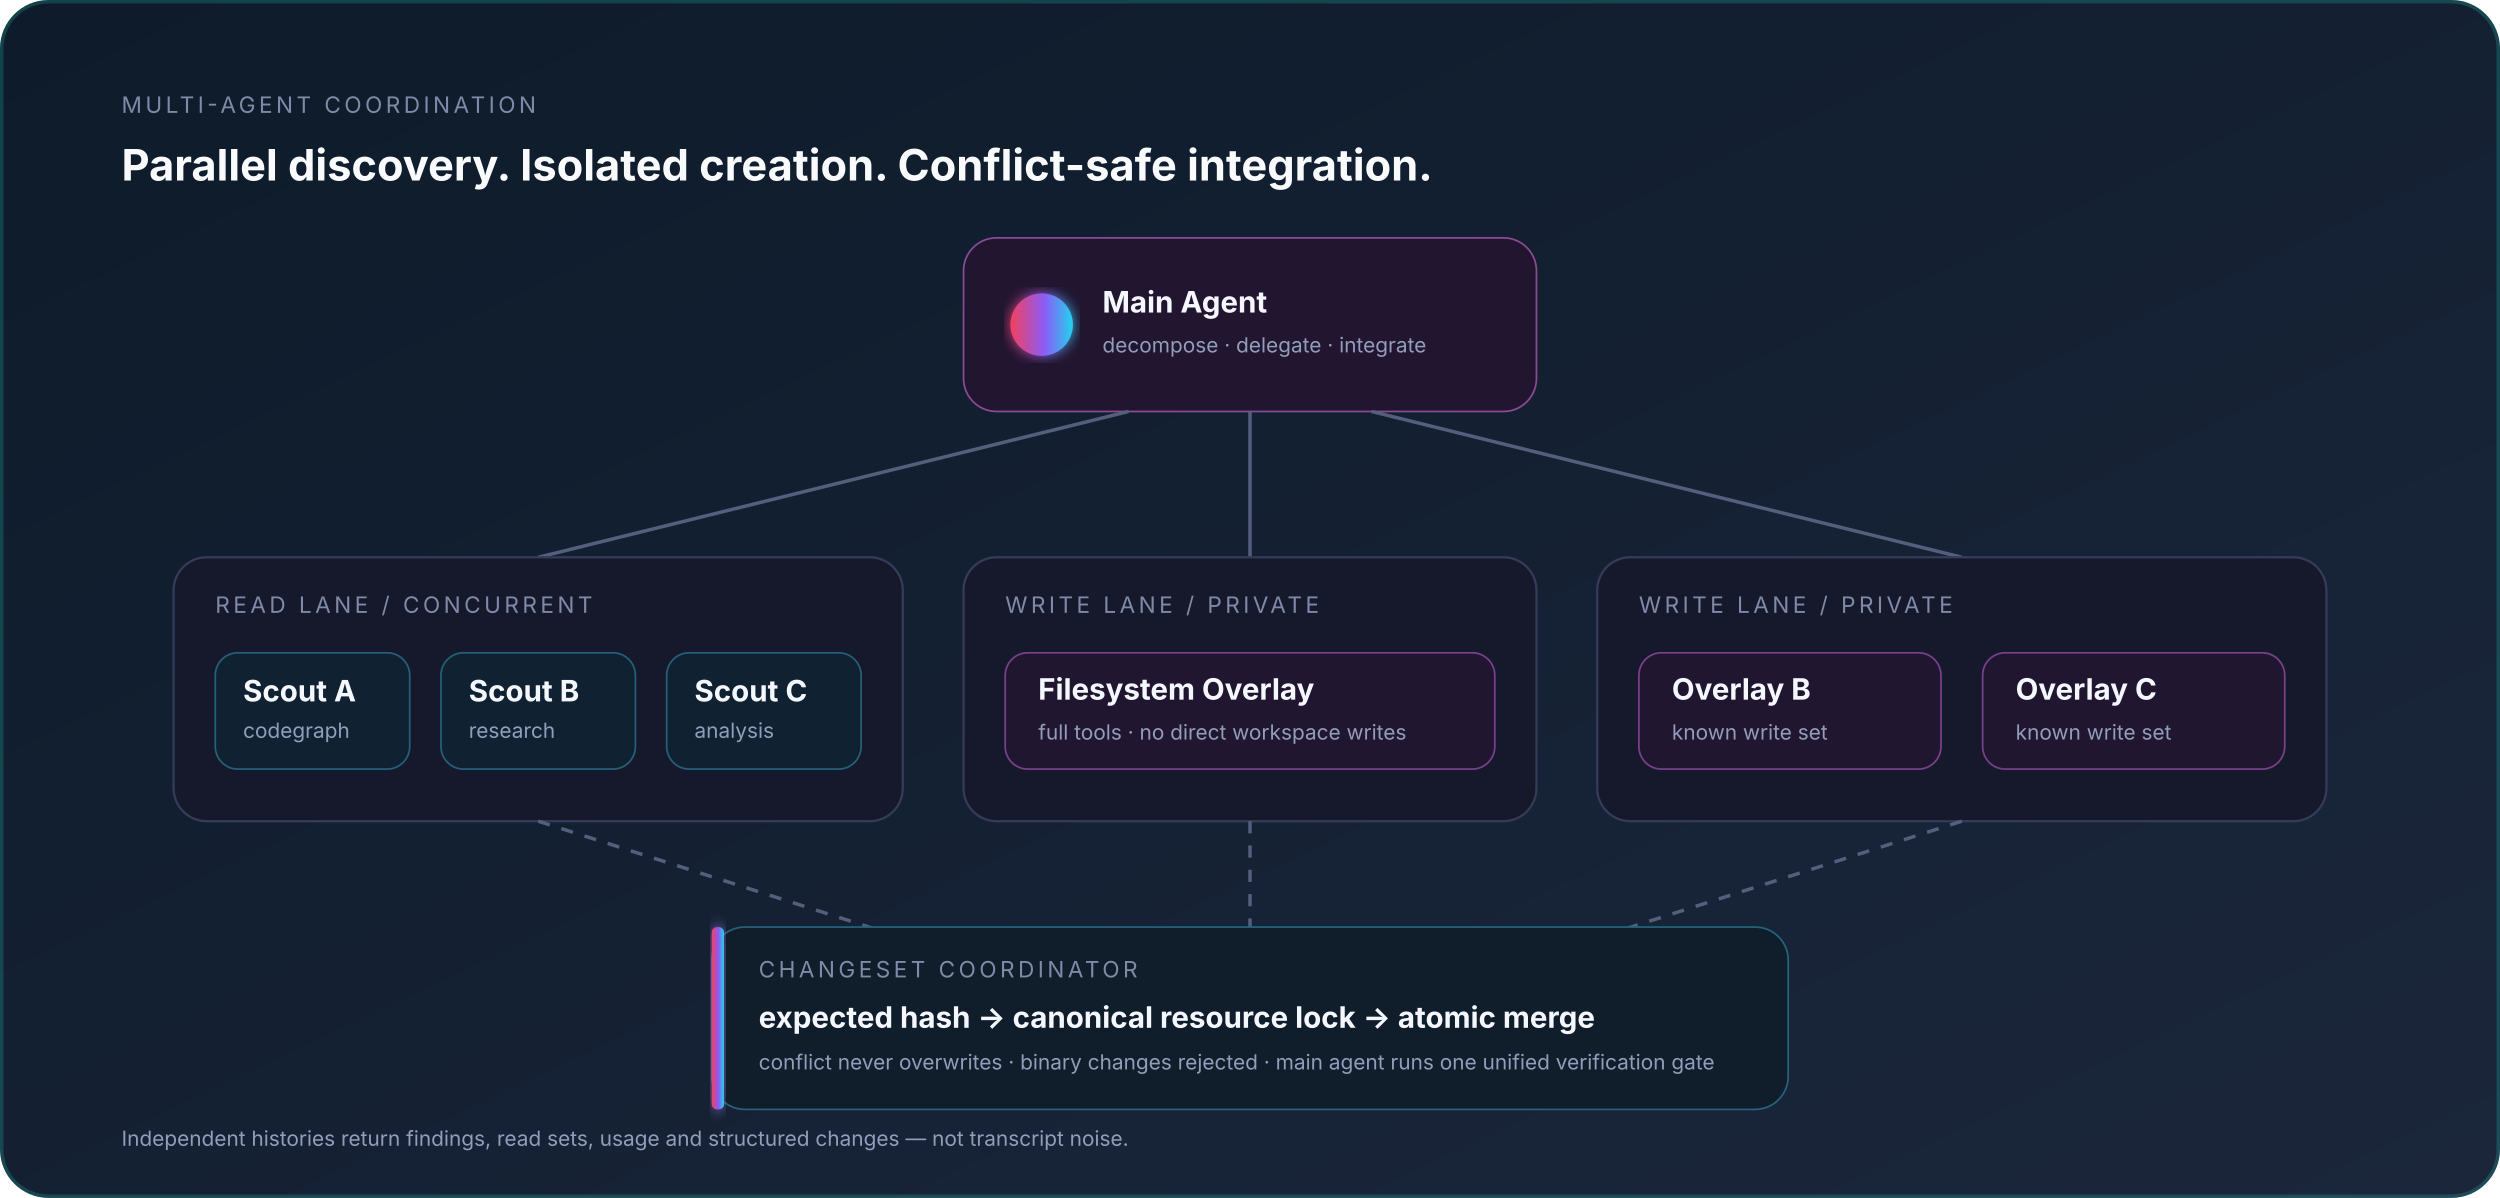
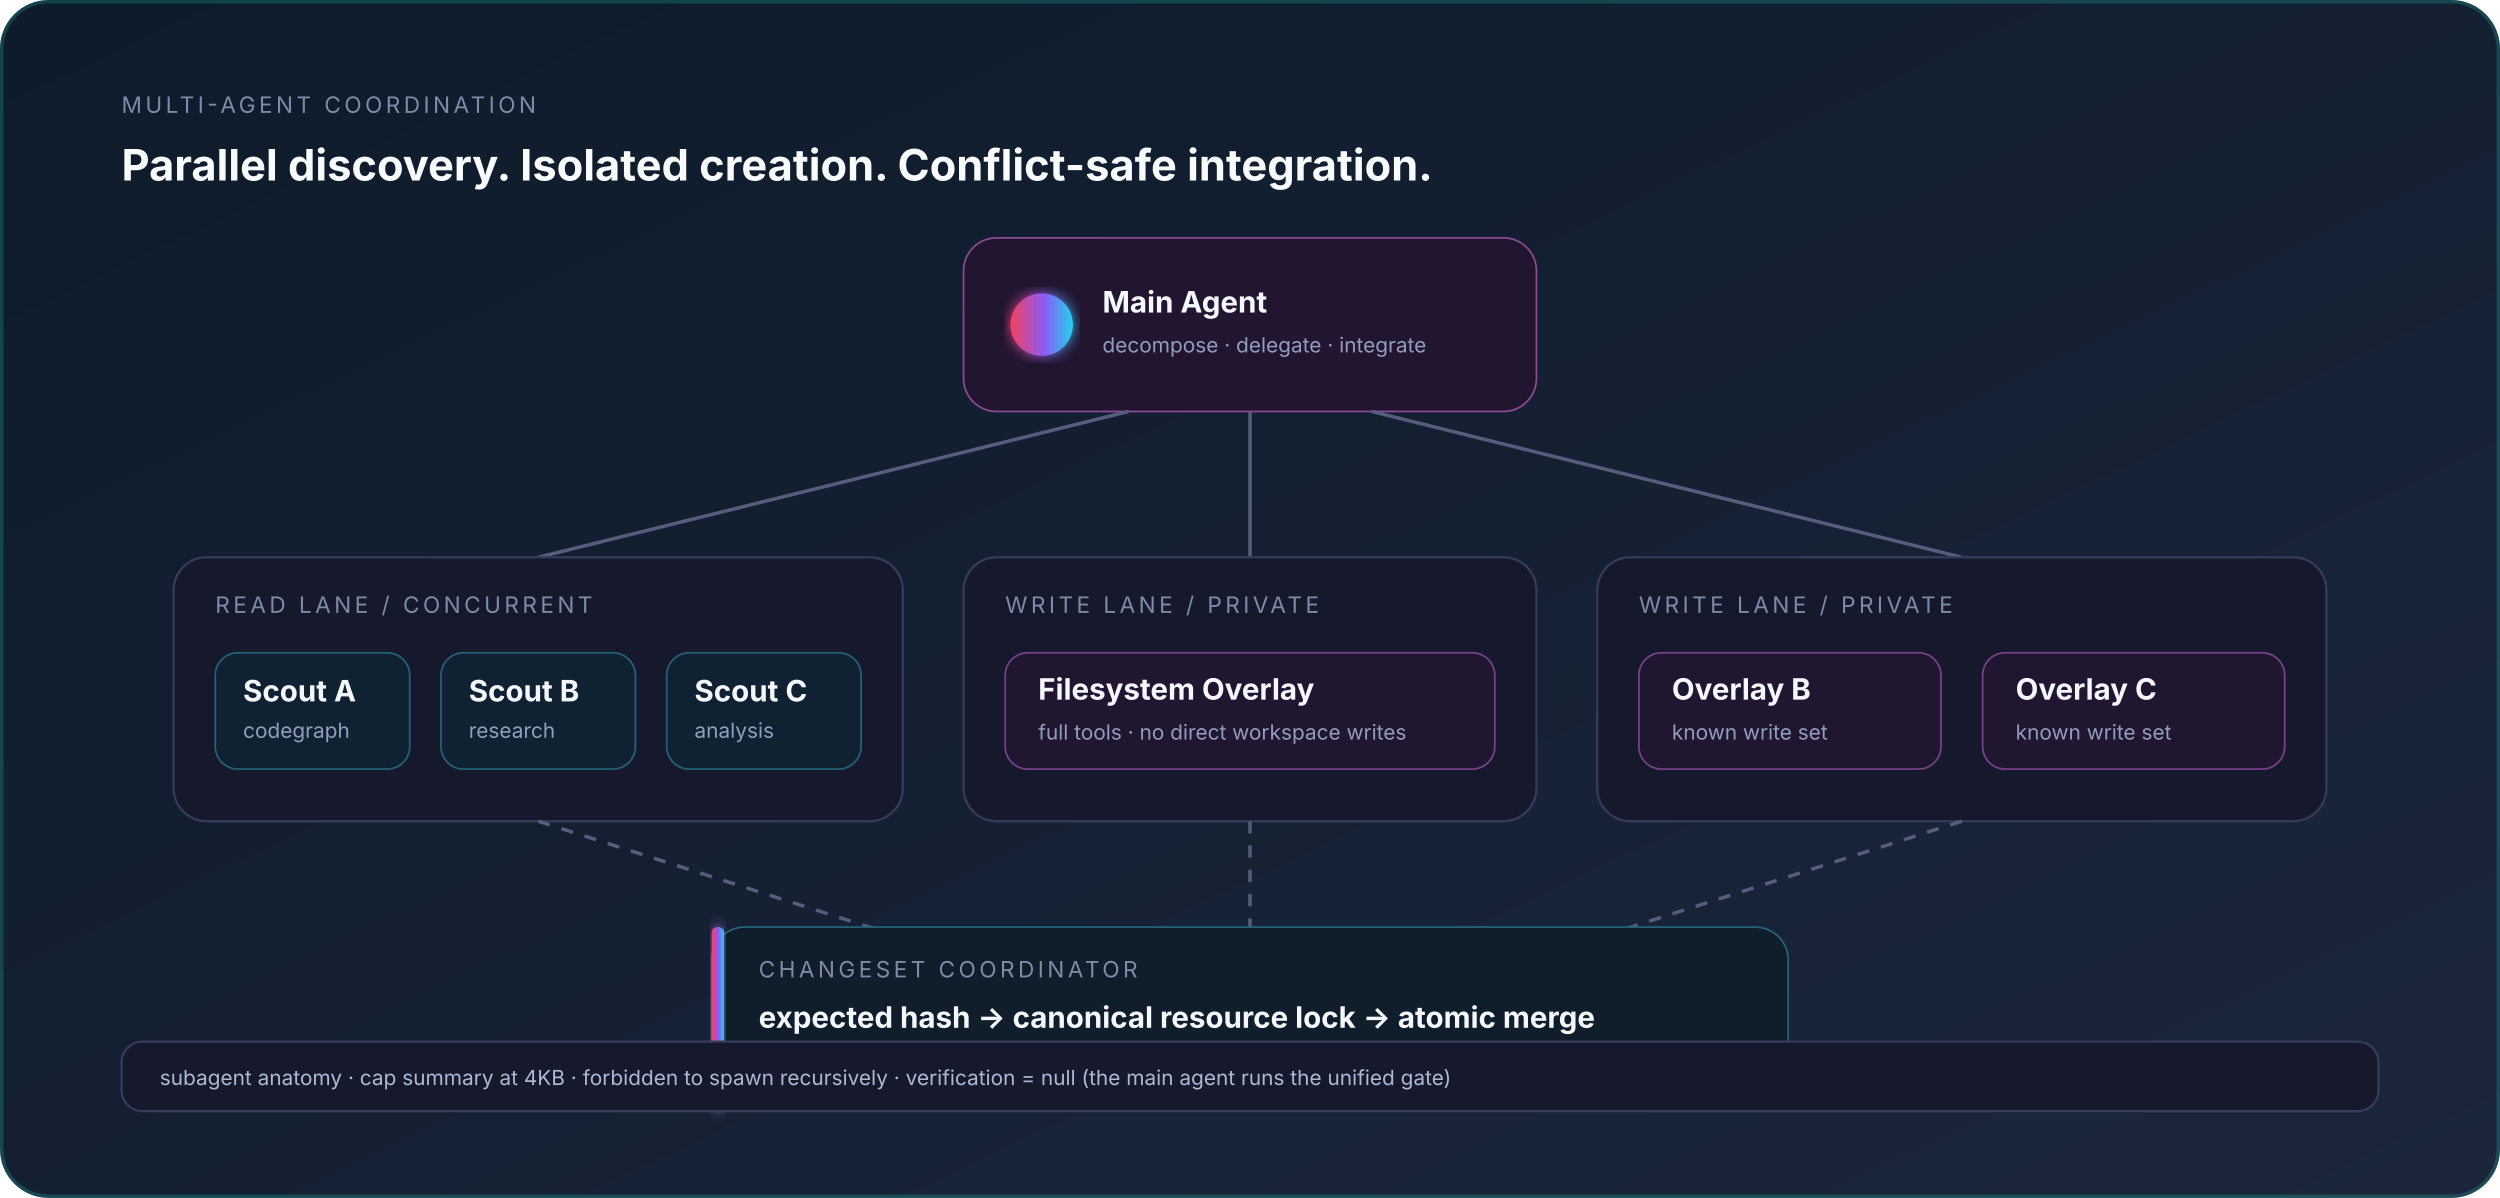
<svg xmlns="http://www.w3.org/2000/svg" width="1440" height="690" viewBox="0 0 1440 690" role="img" aria-labelledby="title desc">
  <defs>
    <linearGradient id="bg" x2="1" y2="1">
      <stop stop-color="#0d1b2a" />
      <stop offset="1" stop-color="#1b263b" />
    </linearGradient>
    <linearGradient id="g" x2="1">
      <stop stop-color="#f43f5e" />
      <stop offset=".55" stop-color="#8b5cf6" />
      <stop offset="1" stop-color="#22d3ee" />
    </linearGradient>
    <filter id="glow">
      <feGaussianBlur stdDeviation="4" result="b" />
      <feMerge>
        <feMergeNode in="b" />
        <feMergeNode in="SourceGraphic" />
      </feMerge>
    </filter>
    <style>text{font-family:Inter,Segoe UI,Arial,sans-serif}.k{fill:#7f8aa8;font-size:13px;letter-spacing:2px}.h{fill:#f8fafc;font-size:25px;font-weight:700}.n{fill:#16192b;stroke:#353b58;stroke-width:1.3}.t{fill:#f5f7ff;font-size:17px;font-weight:650}.s{fill:#919dbb;font-size:12px}.w{fill:none;stroke:#555f7d;stroke-width:2}.d{stroke-dasharray:7 7}</style>
  </defs>
  <rect width="1440" height="690" rx="28" fill="url(#bg)" />
  <rect x="1" y="1" width="1438" height="688" rx="27" fill="none" stroke="#2afadf" stroke-opacity="0.18" stroke-width="2" />
  <text x="70" y="65" class="k">MULTI-AGENT COORDINATION</text>
  <text x="70" y="104" class="h">Parallel discovery. Isolated creation. Conflict-safe integration.</text>
  <g transform="translate(555 137)">
    <rect width="330" height="100" rx="19" fill="#21152f" stroke="#8b4b92" />
    <circle cx="45" cy="50" r="18" fill="url(#g)" filter="url(#glow)" />
    <text x="80" y="43" class="t">Main Agent</text>
    <text x="80" y="66" class="s">decompose · delegate · integrate</text>
  </g>
  <path d="M650 237l-340 84M720 237v84M790 237l340 84" class="w" />
  <g transform="translate(100 321)">
    <rect class="n" width="420" height="152" rx="19" stroke="#245069" />
    <text x="24" y="32" class="k">READ LANE / CONCURRENT</text>
    <g transform="translate(24 55)">
      <rect width="112" height="67" rx="13" fill="#102231" stroke="#246078" />
      <text x="16" y="28" class="t">Scout A</text>
      <text x="16" y="49" class="s">codegraph</text>
    </g>
    <g transform="translate(154 55)">
      <rect width="112" height="67" rx="13" fill="#102231" stroke="#246078" />
      <text x="16" y="28" class="t">Scout B</text>
      <text x="16" y="49" class="s">research</text>
    </g>
    <g transform="translate(284 55)">
      <rect width="112" height="67" rx="13" fill="#102231" stroke="#246078" />
      <text x="16" y="28" class="t">Scout C</text>
      <text x="16" y="49" class="s">analysis</text>
    </g>
  </g>
  <g transform="translate(555 321)">
    <rect class="n" width="330" height="152" rx="19" stroke="#634087" />
    <text x="24" y="32" class="k">WRITE LANE / PRIVATE</text>
    <rect x="24" y="55" width="282" height="67" rx="13" fill="#211630" stroke="#79408b" />
    <text x="43" y="82" class="t">Filesystem Overlay</text>
    <text x="43" y="105" class="s">full tools · no direct workspace writes</text>
  </g>
  <g transform="translate(920 321)">
    <rect class="n" width="420" height="152" rx="19" stroke="#634087" />
    <text x="24" y="32" class="k">WRITE LANE / PRIVATE</text>
    <rect x="24" y="55" width="174" height="67" rx="13" fill="#211630" stroke="#79408b" />
    <text x="43" y="82" class="t">Overlay B</text>
    <text x="43" y="105" class="s">known write set</text>
    <rect x="222" y="55" width="174" height="67" rx="13" fill="#211630" stroke="#79408b" />
    <text x="241" y="82" class="t">Overlay C</text>
    <text x="241" y="105" class="s">known write set</text>
  </g>
  <path d="M310 473l250 80M720 473v80M1130 473l-250 80" class="w d" />
  <g transform="translate(410 534)">
    <rect width="620" height="105" rx="19" fill="#101d2a" stroke="#26627a" />
    <rect x="0" width="7" height="105" rx="3" fill="url(#g)" filter="url(#glow)" />
    <text x="27" y="29" class="k">CHANGESET COORDINATOR</text>
    <text x="27" y="58" class="t">expected hash → canonical resource lock → atomic merge</text>
    <text x="27" y="82" class="s">conflict never overwrites · binary changes rejected · main agent runs one unified verification gate</text>
  </g>
-   <text x="70" y="660" class="s">Independent histories return findings, read sets, usage and structured changes — not transcript noise.</text>
+   <text x="70" y="630" class="s">Independent histories return findings, read sets, usage and structured changes — not transcript noise.</text>
+   <g transform="translate(70 600)">
+     <rect class="n" width="1300" height="40" rx="12" fill="#0f1524" stroke="#34405f" />
+     <text x="22" y="25" fill="#aeb8d2" font-size="12">subagent anatomy · cap summary at 4KB · forbidden to spawn recursively · verification = null (the main agent runs the unified gate)</text>
+   </g>
</svg>
